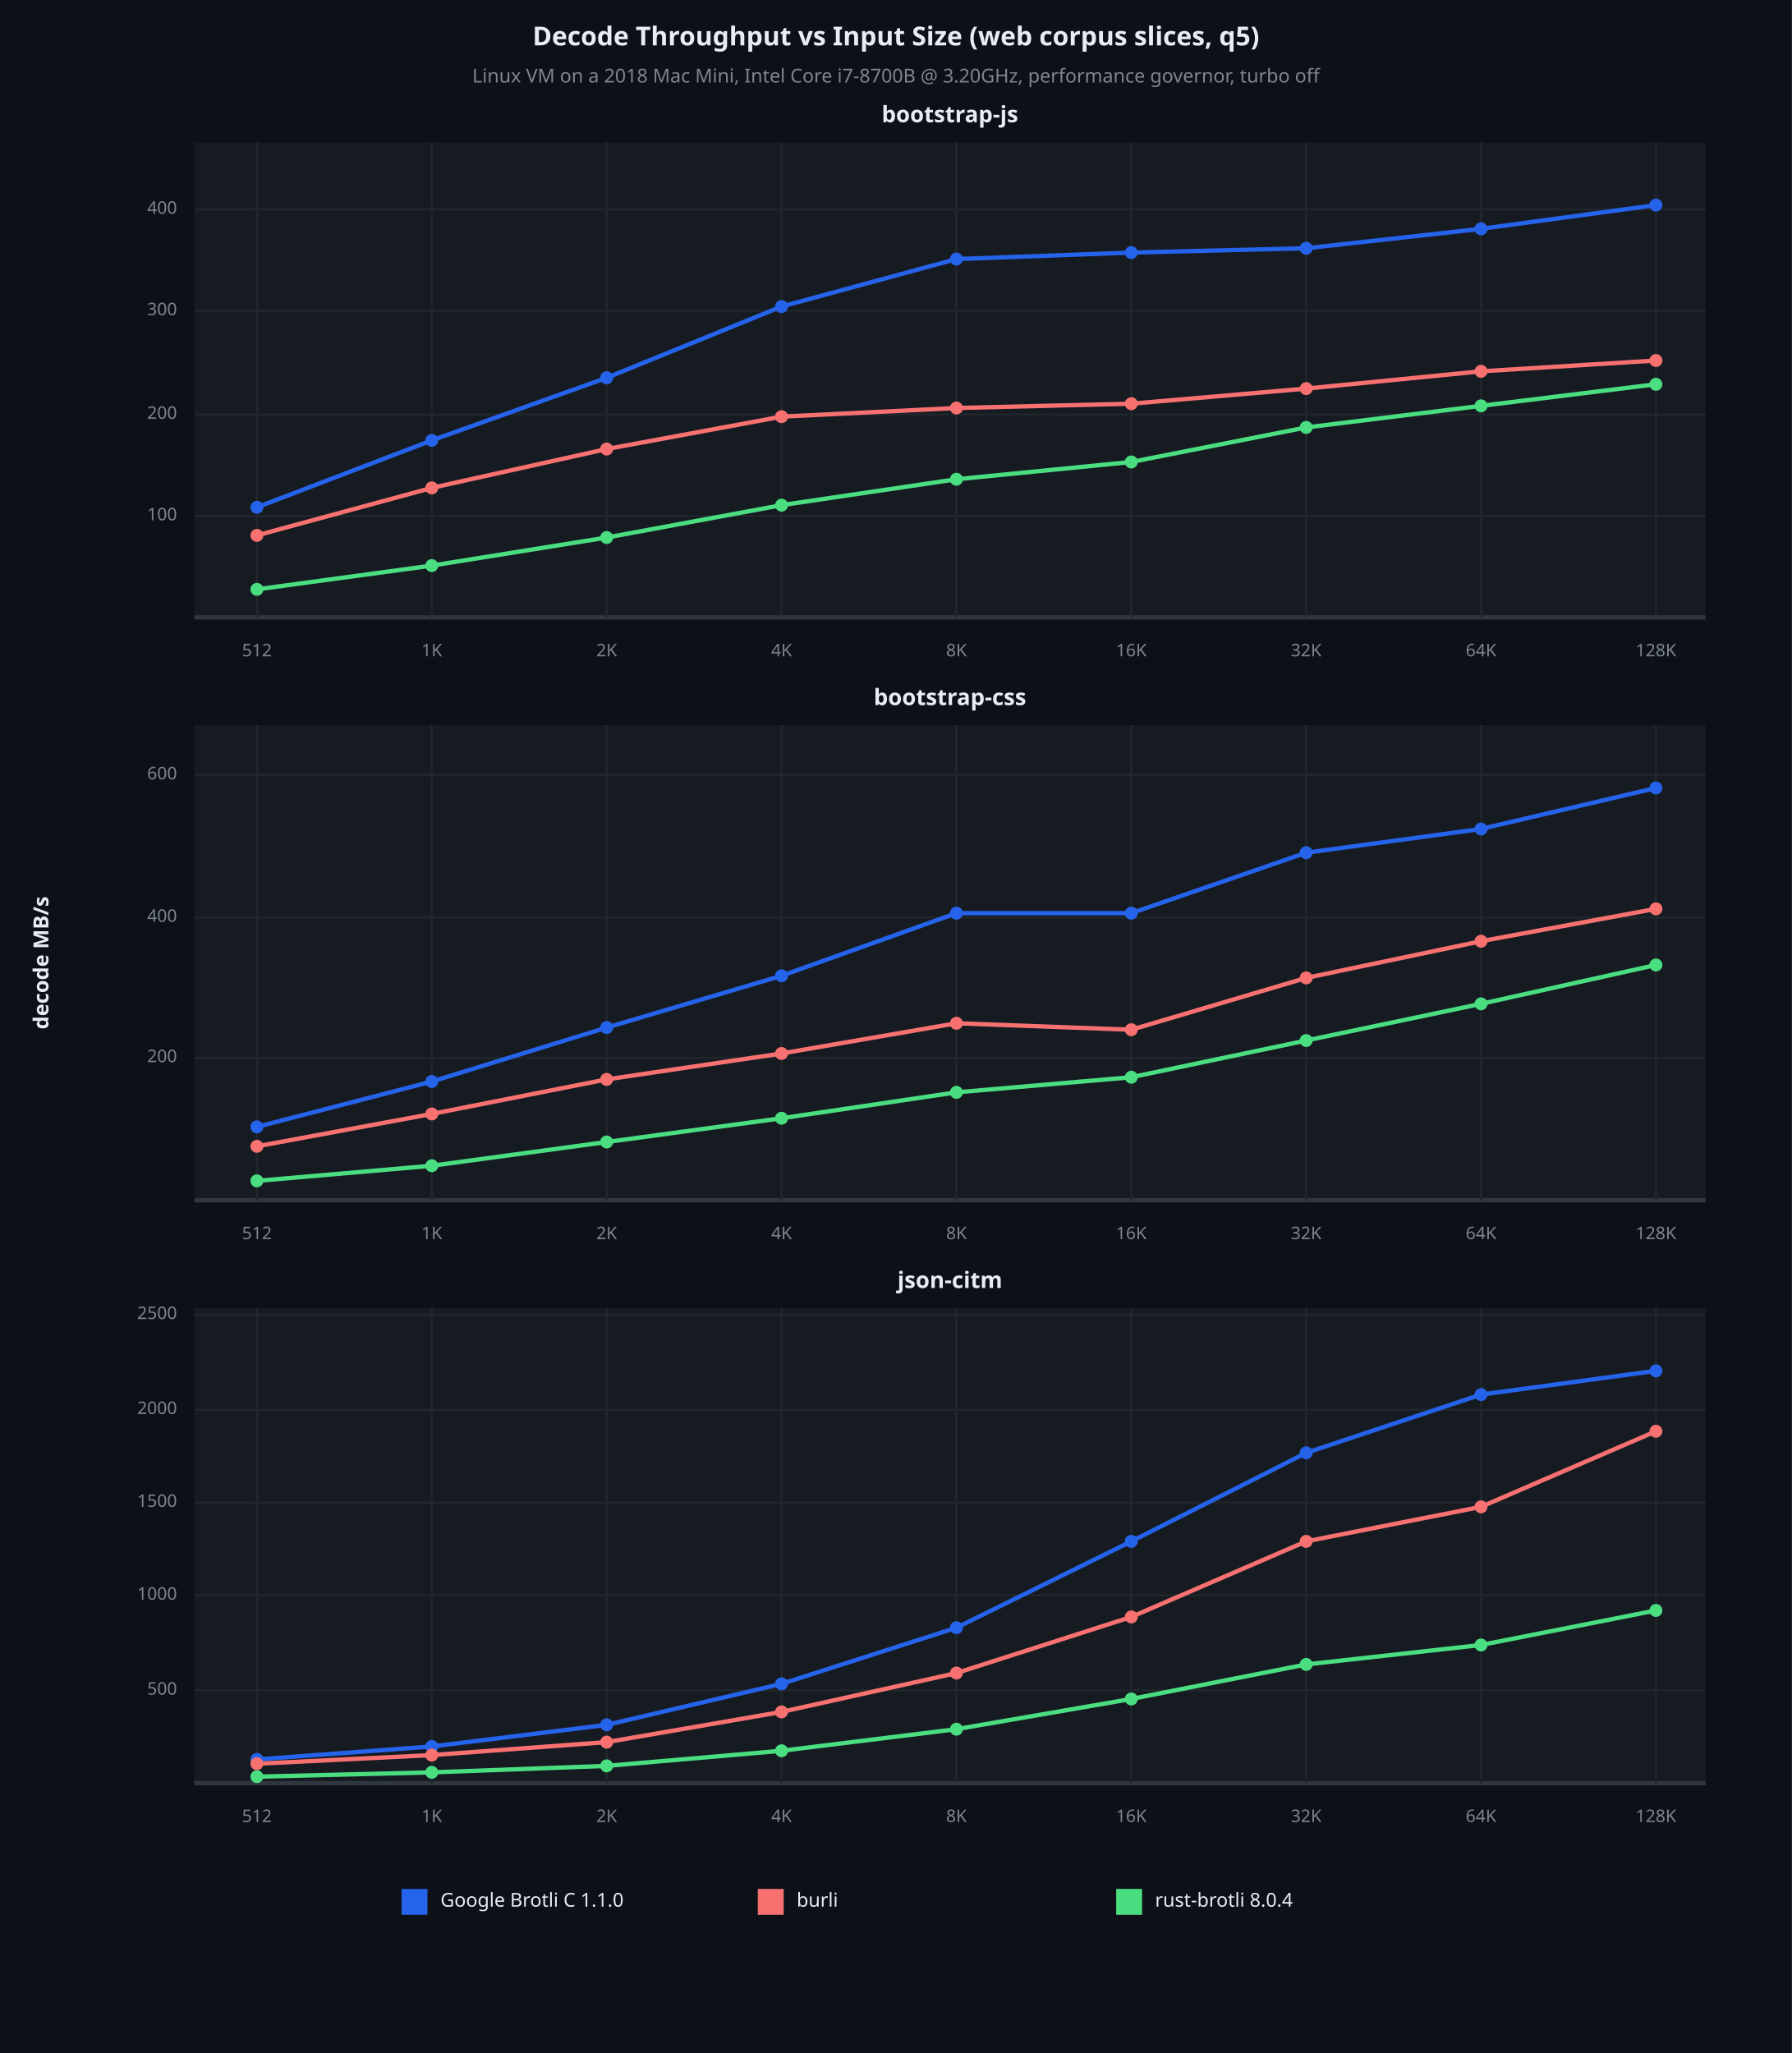
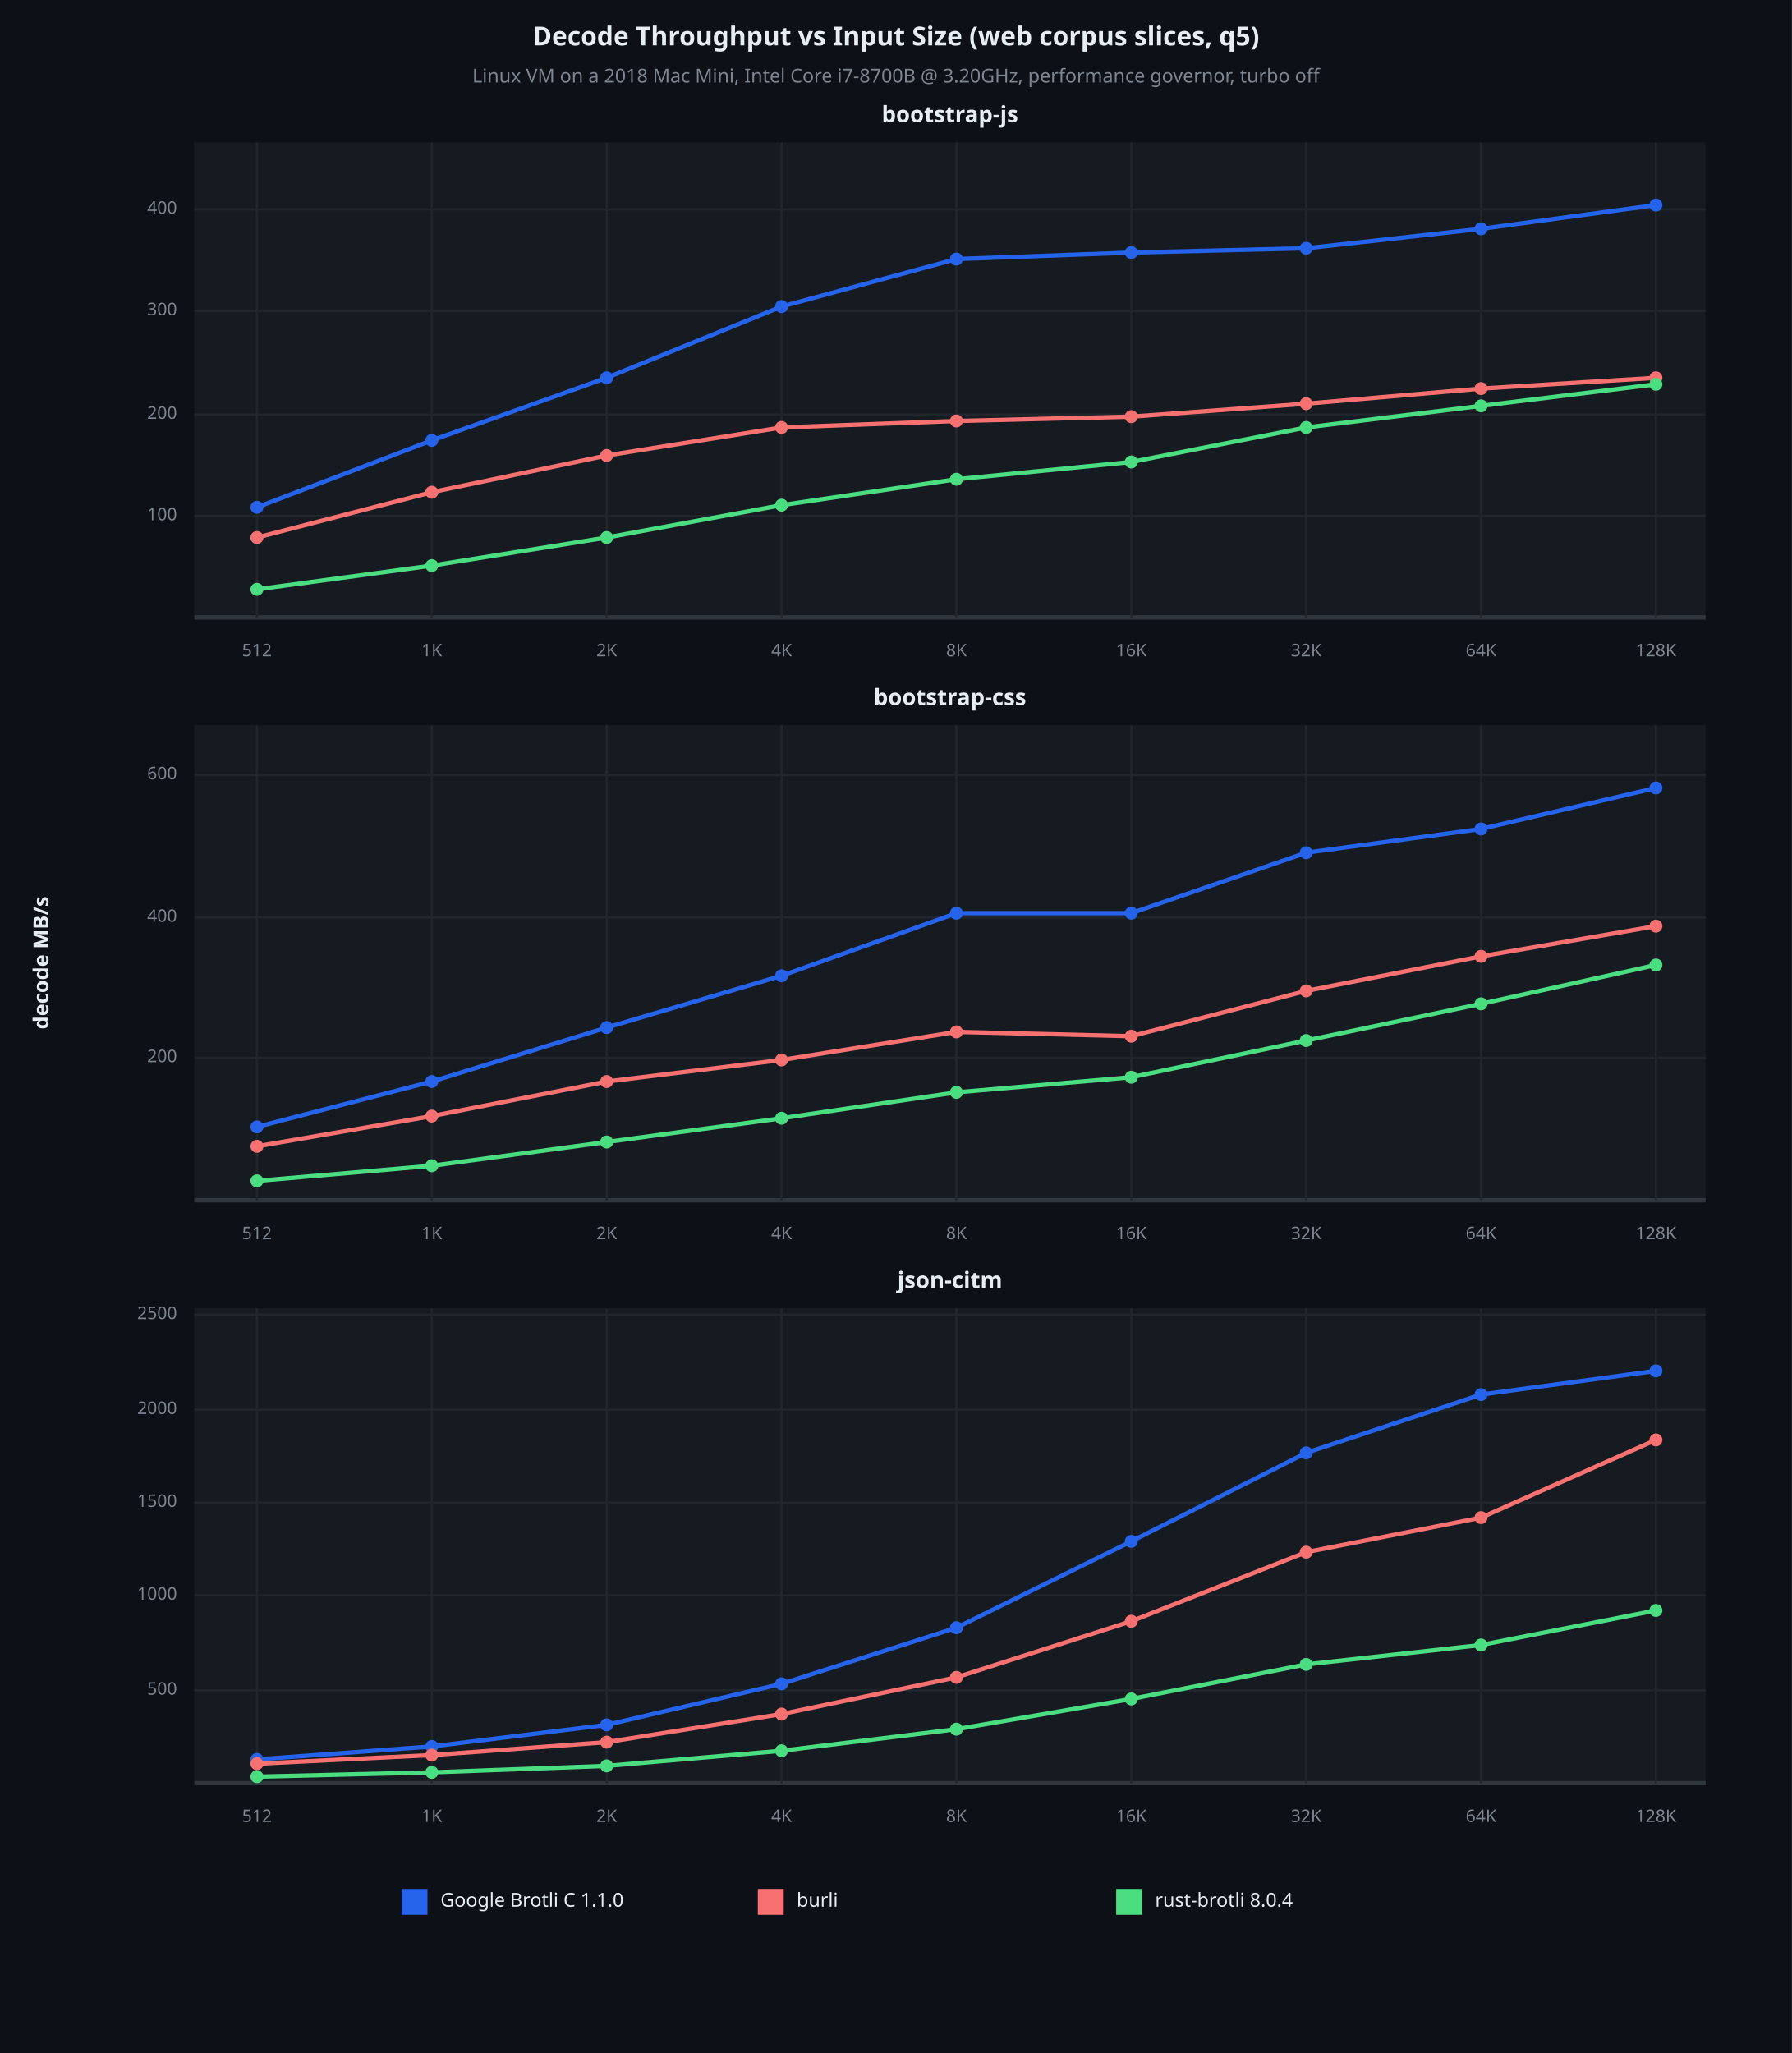
<svg xmlns="http://www.w3.org/2000/svg" viewBox="0 0 830 951" font-family="system-ui, -apple-system, sans-serif">
  <rect x="0" y="0" width="830" height="951" opacity="1" fill="#0D1117" stroke="none" />
  <text x="415" y="18" dy="0.5ex" text-anchor="middle" font-family="sans-serif" font-size="12.097" opacity="1" fill="#E6EDF3" font-weight="bold">
Decode Throughput vs Input Size (web corpus slices, q5)
</text>
  <text x="415" y="36" dy="0.5ex" text-anchor="middle" font-family="sans-serif" font-size="8.871" opacity="1" fill="#7D8590">
Linux VM on a 2018 Mac Mini, Intel Core i7-8700B @ 3.20GHz, performance governor, turbo off
</text>
  <rect x="90" y="66" width="700" height="220" opacity="1" fill="#161B22" stroke="none" />
  <text x="440" y="54" dy="0.5ex" text-anchor="middle" font-family="sans-serif" font-size="10.484" opacity="1" fill="#E6EDF3" font-weight="bold">
bootstrap-js
</text>
  <polyline fill="none" opacity="1" stroke="#30363D" stroke-width="2" points="90,286 790,286 " />
  <polyline fill="none" opacity="1" stroke="#21262D" stroke-width="1" points="119,66 119,286 " />
  <text x="119" y="302" dy="0.5ex" text-anchor="middle" font-family="sans-serif" font-size="8.065" opacity="1" fill="#7D8590">
512
</text>
  <polyline fill="none" opacity="1" stroke="#21262D" stroke-width="1" points="200,66 200,286 " />
  <text x="200" y="302" dy="0.5ex" text-anchor="middle" font-family="sans-serif" font-size="8.065" opacity="1" fill="#7D8590">
1K
</text>
  <polyline fill="none" opacity="1" stroke="#21262D" stroke-width="1" points="281,66 281,286 " />
  <text x="281" y="302" dy="0.5ex" text-anchor="middle" font-family="sans-serif" font-size="8.065" opacity="1" fill="#7D8590">
2K
</text>
  <polyline fill="none" opacity="1" stroke="#21262D" stroke-width="1" points="362,66 362,286 " />
  <text x="362" y="302" dy="0.5ex" text-anchor="middle" font-family="sans-serif" font-size="8.065" opacity="1" fill="#7D8590">
4K
</text>
  <polyline fill="none" opacity="1" stroke="#21262D" stroke-width="1" points="443,66 443,286 " />
  <text x="443" y="302" dy="0.5ex" text-anchor="middle" font-family="sans-serif" font-size="8.065" opacity="1" fill="#7D8590">
8K
</text>
  <polyline fill="none" opacity="1" stroke="#21262D" stroke-width="1" points="524,66 524,286 " />
  <text x="524" y="302" dy="0.5ex" text-anchor="middle" font-family="sans-serif" font-size="8.065" opacity="1" fill="#7D8590">
16K
</text>
  <polyline fill="none" opacity="1" stroke="#21262D" stroke-width="1" points="605,66 605,286 " />
  <text x="605" y="302" dy="0.5ex" text-anchor="middle" font-family="sans-serif" font-size="8.065" opacity="1" fill="#7D8590">
32K
</text>
  <polyline fill="none" opacity="1" stroke="#21262D" stroke-width="1" points="686,66 686,286 " />
  <text x="686" y="302" dy="0.5ex" text-anchor="middle" font-family="sans-serif" font-size="8.065" opacity="1" fill="#7D8590">
64K
</text>
  <polyline fill="none" opacity="1" stroke="#21262D" stroke-width="1" points="767,66 767,286 " />
  <text x="767" y="302" dy="0.5ex" text-anchor="middle" font-family="sans-serif" font-size="8.065" opacity="1" fill="#7D8590">
128K
</text>
  <polyline fill="none" opacity="1" stroke="#21262D" stroke-width="1" points="90,239 790,239 " />
  <text x="82" y="239" dy="0.5ex" text-anchor="end" font-family="sans-serif" font-size="8.065" opacity="1" fill="#7D8590">
100
</text>
  <polyline fill="none" opacity="1" stroke="#21262D" stroke-width="1" points="90,192 790,192 " />
  <text x="82" y="192" dy="0.5ex" text-anchor="end" font-family="sans-serif" font-size="8.065" opacity="1" fill="#7D8590">
200
</text>
  <polyline fill="none" opacity="1" stroke="#21262D" stroke-width="1" points="90,144 790,144 " />
  <text x="82" y="144" dy="0.5ex" text-anchor="end" font-family="sans-serif" font-size="8.065" opacity="1" fill="#7D8590">
300
</text>
  <polyline fill="none" opacity="1" stroke="#21262D" stroke-width="1" points="90,97 790,97 " />
  <text x="82" y="97" dy="0.5ex" text-anchor="end" font-family="sans-serif" font-size="8.065" opacity="1" fill="#7D8590">
400
</text>
  <polyline fill="none" opacity="1" stroke="#2563EB" stroke-width="2" points="119,235 200,204 281,175 362,142 443,120 524,117 605,115 686,106 767,95 " />
  <circle cx="119" cy="235" r="3" opacity="1" fill="#2563EB" stroke="none" stroke-width="1" />
  <circle cx="200" cy="204" r="3" opacity="1" fill="#2563EB" stroke="none" stroke-width="1" />
  <circle cx="281" cy="175" r="3" opacity="1" fill="#2563EB" stroke="none" stroke-width="1" />
  <circle cx="362" cy="142" r="3" opacity="1" fill="#2563EB" stroke="none" stroke-width="1" />
  <circle cx="443" cy="120" r="3" opacity="1" fill="#2563EB" stroke="none" stroke-width="1" />
  <circle cx="524" cy="117" r="3" opacity="1" fill="#2563EB" stroke="none" stroke-width="1" />
  <circle cx="605" cy="115" r="3" opacity="1" fill="#2563EB" stroke="none" stroke-width="1" />
  <circle cx="686" cy="106" r="3" opacity="1" fill="#2563EB" stroke="none" stroke-width="1" />
  <circle cx="767" cy="95" r="3" opacity="1" fill="#2563EB" stroke="none" stroke-width="1" />
-   <polyline fill="none" opacity="1" stroke="#F87171" stroke-width="2" points="119,248 200,226 281,208 362,193 443,189 524,187 605,180 686,172 767,167 " />
-   <circle cx="119" cy="248" r="3" opacity="1" fill="#F87171" stroke="none" stroke-width="1" />
-   <circle cx="200" cy="226" r="3" opacity="1" fill="#F87171" stroke="none" stroke-width="1" />
-   <circle cx="281" cy="208" r="3" opacity="1" fill="#F87171" stroke="none" stroke-width="1" />
-   <circle cx="362" cy="193" r="3" opacity="1" fill="#F87171" stroke="none" stroke-width="1" />
-   <circle cx="443" cy="189" r="3" opacity="1" fill="#F87171" stroke="none" stroke-width="1" />
-   <circle cx="524" cy="187" r="3" opacity="1" fill="#F87171" stroke="none" stroke-width="1" />
-   <circle cx="605" cy="180" r="3" opacity="1" fill="#F87171" stroke="none" stroke-width="1" />
-   <circle cx="686" cy="172" r="3" opacity="1" fill="#F87171" stroke="none" stroke-width="1" />
-   <circle cx="767" cy="167" r="3" opacity="1" fill="#F87171" stroke="none" stroke-width="1" />
+   <polyline fill="none" opacity="1" stroke="#F87171" stroke-width="2" points="119,249 200,228 281,211 362,198 443,195 524,193 605,187 686,180 767,175 " />
+   <circle cx="119" cy="249" r="3" opacity="1" fill="#F87171" stroke="none" stroke-width="1" />
+   <circle cx="200" cy="228" r="3" opacity="1" fill="#F87171" stroke="none" stroke-width="1" />
+   <circle cx="281" cy="211" r="3" opacity="1" fill="#F87171" stroke="none" stroke-width="1" />
+   <circle cx="362" cy="198" r="3" opacity="1" fill="#F87171" stroke="none" stroke-width="1" />
+   <circle cx="443" cy="195" r="3" opacity="1" fill="#F87171" stroke="none" stroke-width="1" />
+   <circle cx="524" cy="193" r="3" opacity="1" fill="#F87171" stroke="none" stroke-width="1" />
+   <circle cx="605" cy="187" r="3" opacity="1" fill="#F87171" stroke="none" stroke-width="1" />
+   <circle cx="686" cy="180" r="3" opacity="1" fill="#F87171" stroke="none" stroke-width="1" />
+   <circle cx="767" cy="175" r="3" opacity="1" fill="#F87171" stroke="none" stroke-width="1" />
  <polyline fill="none" opacity="1" stroke="#4ADE80" stroke-width="2" points="119,273 200,262 281,249 362,234 443,222 524,214 605,198 686,188 767,178 " />
  <circle cx="119" cy="273" r="3" opacity="1" fill="#4ADE80" stroke="none" stroke-width="1" />
  <circle cx="200" cy="262" r="3" opacity="1" fill="#4ADE80" stroke="none" stroke-width="1" />
  <circle cx="281" cy="249" r="3" opacity="1" fill="#4ADE80" stroke="none" stroke-width="1" />
  <circle cx="362" cy="234" r="3" opacity="1" fill="#4ADE80" stroke="none" stroke-width="1" />
  <circle cx="443" cy="222" r="3" opacity="1" fill="#4ADE80" stroke="none" stroke-width="1" />
  <circle cx="524" cy="214" r="3" opacity="1" fill="#4ADE80" stroke="none" stroke-width="1" />
  <circle cx="605" cy="198" r="3" opacity="1" fill="#4ADE80" stroke="none" stroke-width="1" />
  <circle cx="686" cy="188" r="3" opacity="1" fill="#4ADE80" stroke="none" stroke-width="1" />
  <circle cx="767" cy="178" r="3" opacity="1" fill="#4ADE80" stroke="none" stroke-width="1" />
  <rect x="90" y="336" width="700" height="220" opacity="1" fill="#161B22" stroke="none" />
  <text x="440" y="324" dy="0.5ex" text-anchor="middle" font-family="sans-serif" font-size="10.484" opacity="1" fill="#E6EDF3" font-weight="bold">
bootstrap-css
</text>
  <polyline fill="none" opacity="1" stroke="#30363D" stroke-width="2" points="90,556 790,556 " />
  <polyline fill="none" opacity="1" stroke="#21262D" stroke-width="1" points="119,336 119,556 " />
  <text x="119" y="572" dy="0.5ex" text-anchor="middle" font-family="sans-serif" font-size="8.065" opacity="1" fill="#7D8590">
512
</text>
  <polyline fill="none" opacity="1" stroke="#21262D" stroke-width="1" points="200,336 200,556 " />
  <text x="200" y="572" dy="0.5ex" text-anchor="middle" font-family="sans-serif" font-size="8.065" opacity="1" fill="#7D8590">
1K
</text>
  <polyline fill="none" opacity="1" stroke="#21262D" stroke-width="1" points="281,336 281,556 " />
  <text x="281" y="572" dy="0.5ex" text-anchor="middle" font-family="sans-serif" font-size="8.065" opacity="1" fill="#7D8590">
2K
</text>
  <polyline fill="none" opacity="1" stroke="#21262D" stroke-width="1" points="362,336 362,556 " />
  <text x="362" y="572" dy="0.5ex" text-anchor="middle" font-family="sans-serif" font-size="8.065" opacity="1" fill="#7D8590">
4K
</text>
  <polyline fill="none" opacity="1" stroke="#21262D" stroke-width="1" points="443,336 443,556 " />
  <text x="443" y="572" dy="0.5ex" text-anchor="middle" font-family="sans-serif" font-size="8.065" opacity="1" fill="#7D8590">
8K
</text>
  <polyline fill="none" opacity="1" stroke="#21262D" stroke-width="1" points="524,336 524,556 " />
  <text x="524" y="572" dy="0.5ex" text-anchor="middle" font-family="sans-serif" font-size="8.065" opacity="1" fill="#7D8590">
16K
</text>
  <polyline fill="none" opacity="1" stroke="#21262D" stroke-width="1" points="605,336 605,556 " />
  <text x="605" y="572" dy="0.5ex" text-anchor="middle" font-family="sans-serif" font-size="8.065" opacity="1" fill="#7D8590">
32K
</text>
  <polyline fill="none" opacity="1" stroke="#21262D" stroke-width="1" points="686,336 686,556 " />
  <text x="686" y="572" dy="0.5ex" text-anchor="middle" font-family="sans-serif" font-size="8.065" opacity="1" fill="#7D8590">
64K
</text>
  <polyline fill="none" opacity="1" stroke="#21262D" stroke-width="1" points="767,336 767,556 " />
  <text x="767" y="572" dy="0.5ex" text-anchor="middle" font-family="sans-serif" font-size="8.065" opacity="1" fill="#7D8590">
128K
</text>
  <polyline fill="none" opacity="1" stroke="#21262D" stroke-width="1" points="90,490 790,490 " />
  <text x="82" y="490" dy="0.5ex" text-anchor="end" font-family="sans-serif" font-size="8.065" opacity="1" fill="#7D8590">
200
</text>
  <polyline fill="none" opacity="1" stroke="#21262D" stroke-width="1" points="90,425 790,425 " />
  <text x="82" y="425" dy="0.5ex" text-anchor="end" font-family="sans-serif" font-size="8.065" opacity="1" fill="#7D8590">
400
</text>
  <polyline fill="none" opacity="1" stroke="#21262D" stroke-width="1" points="90,359 790,359 " />
  <text x="82" y="359" dy="0.5ex" text-anchor="end" font-family="sans-serif" font-size="8.065" opacity="1" fill="#7D8590">
600
</text>
  <polyline fill="none" opacity="1" stroke="#2563EB" stroke-width="2" points="119,522 200,501 281,476 362,452 443,423 524,423 605,395 686,384 767,365 " />
  <circle cx="119" cy="522" r="3" opacity="1" fill="#2563EB" stroke="none" stroke-width="1" />
  <circle cx="200" cy="501" r="3" opacity="1" fill="#2563EB" stroke="none" stroke-width="1" />
  <circle cx="281" cy="476" r="3" opacity="1" fill="#2563EB" stroke="none" stroke-width="1" />
  <circle cx="362" cy="452" r="3" opacity="1" fill="#2563EB" stroke="none" stroke-width="1" />
  <circle cx="443" cy="423" r="3" opacity="1" fill="#2563EB" stroke="none" stroke-width="1" />
  <circle cx="524" cy="423" r="3" opacity="1" fill="#2563EB" stroke="none" stroke-width="1" />
  <circle cx="605" cy="395" r="3" opacity="1" fill="#2563EB" stroke="none" stroke-width="1" />
  <circle cx="686" cy="384" r="3" opacity="1" fill="#2563EB" stroke="none" stroke-width="1" />
  <circle cx="767" cy="365" r="3" opacity="1" fill="#2563EB" stroke="none" stroke-width="1" />
-   <polyline fill="none" opacity="1" stroke="#F87171" stroke-width="2" points="119,531 200,516 281,500 362,488 443,474 524,477 605,453 686,436 767,421 " />
+   <polyline fill="none" opacity="1" stroke="#F87171" stroke-width="2" points="119,531 200,517 281,501 362,491 443,478 524,480 605,459 686,443 767,429 " />
  <circle cx="119" cy="531" r="3" opacity="1" fill="#F87171" stroke="none" stroke-width="1" />
-   <circle cx="200" cy="516" r="3" opacity="1" fill="#F87171" stroke="none" stroke-width="1" />
-   <circle cx="281" cy="500" r="3" opacity="1" fill="#F87171" stroke="none" stroke-width="1" />
-   <circle cx="362" cy="488" r="3" opacity="1" fill="#F87171" stroke="none" stroke-width="1" />
-   <circle cx="443" cy="474" r="3" opacity="1" fill="#F87171" stroke="none" stroke-width="1" />
-   <circle cx="524" cy="477" r="3" opacity="1" fill="#F87171" stroke="none" stroke-width="1" />
-   <circle cx="605" cy="453" r="3" opacity="1" fill="#F87171" stroke="none" stroke-width="1" />
-   <circle cx="686" cy="436" r="3" opacity="1" fill="#F87171" stroke="none" stroke-width="1" />
-   <circle cx="767" cy="421" r="3" opacity="1" fill="#F87171" stroke="none" stroke-width="1" />
+   <circle cx="200" cy="517" r="3" opacity="1" fill="#F87171" stroke="none" stroke-width="1" />
+   <circle cx="281" cy="501" r="3" opacity="1" fill="#F87171" stroke="none" stroke-width="1" />
+   <circle cx="362" cy="491" r="3" opacity="1" fill="#F87171" stroke="none" stroke-width="1" />
+   <circle cx="443" cy="478" r="3" opacity="1" fill="#F87171" stroke="none" stroke-width="1" />
+   <circle cx="524" cy="480" r="3" opacity="1" fill="#F87171" stroke="none" stroke-width="1" />
+   <circle cx="605" cy="459" r="3" opacity="1" fill="#F87171" stroke="none" stroke-width="1" />
+   <circle cx="686" cy="443" r="3" opacity="1" fill="#F87171" stroke="none" stroke-width="1" />
+   <circle cx="767" cy="429" r="3" opacity="1" fill="#F87171" stroke="none" stroke-width="1" />
  <polyline fill="none" opacity="1" stroke="#4ADE80" stroke-width="2" points="119,547 200,540 281,529 362,518 443,506 524,499 605,482 686,465 767,447 " />
  <circle cx="119" cy="547" r="3" opacity="1" fill="#4ADE80" stroke="none" stroke-width="1" />
  <circle cx="200" cy="540" r="3" opacity="1" fill="#4ADE80" stroke="none" stroke-width="1" />
  <circle cx="281" cy="529" r="3" opacity="1" fill="#4ADE80" stroke="none" stroke-width="1" />
  <circle cx="362" cy="518" r="3" opacity="1" fill="#4ADE80" stroke="none" stroke-width="1" />
  <circle cx="443" cy="506" r="3" opacity="1" fill="#4ADE80" stroke="none" stroke-width="1" />
  <circle cx="524" cy="499" r="3" opacity="1" fill="#4ADE80" stroke="none" stroke-width="1" />
  <circle cx="605" cy="482" r="3" opacity="1" fill="#4ADE80" stroke="none" stroke-width="1" />
  <circle cx="686" cy="465" r="3" opacity="1" fill="#4ADE80" stroke="none" stroke-width="1" />
  <circle cx="767" cy="447" r="3" opacity="1" fill="#4ADE80" stroke="none" stroke-width="1" />
  <rect x="90" y="606" width="700" height="220" opacity="1" fill="#161B22" stroke="none" />
  <text x="440" y="594" dy="0.5ex" text-anchor="middle" font-family="sans-serif" font-size="10.484" opacity="1" fill="#E6EDF3" font-weight="bold">
json-citm
</text>
  <polyline fill="none" opacity="1" stroke="#30363D" stroke-width="2" points="90,826 790,826 " />
  <polyline fill="none" opacity="1" stroke="#21262D" stroke-width="1" points="119,606 119,826 " />
  <text x="119" y="842" dy="0.5ex" text-anchor="middle" font-family="sans-serif" font-size="8.065" opacity="1" fill="#7D8590">
512
</text>
  <polyline fill="none" opacity="1" stroke="#21262D" stroke-width="1" points="200,606 200,826 " />
  <text x="200" y="842" dy="0.5ex" text-anchor="middle" font-family="sans-serif" font-size="8.065" opacity="1" fill="#7D8590">
1K
</text>
  <polyline fill="none" opacity="1" stroke="#21262D" stroke-width="1" points="281,606 281,826 " />
  <text x="281" y="842" dy="0.5ex" text-anchor="middle" font-family="sans-serif" font-size="8.065" opacity="1" fill="#7D8590">
2K
</text>
  <polyline fill="none" opacity="1" stroke="#21262D" stroke-width="1" points="362,606 362,826 " />
  <text x="362" y="842" dy="0.5ex" text-anchor="middle" font-family="sans-serif" font-size="8.065" opacity="1" fill="#7D8590">
4K
</text>
  <polyline fill="none" opacity="1" stroke="#21262D" stroke-width="1" points="443,606 443,826 " />
  <text x="443" y="842" dy="0.5ex" text-anchor="middle" font-family="sans-serif" font-size="8.065" opacity="1" fill="#7D8590">
8K
</text>
  <polyline fill="none" opacity="1" stroke="#21262D" stroke-width="1" points="524,606 524,826 " />
  <text x="524" y="842" dy="0.5ex" text-anchor="middle" font-family="sans-serif" font-size="8.065" opacity="1" fill="#7D8590">
16K
</text>
  <polyline fill="none" opacity="1" stroke="#21262D" stroke-width="1" points="605,606 605,826 " />
  <text x="605" y="842" dy="0.5ex" text-anchor="middle" font-family="sans-serif" font-size="8.065" opacity="1" fill="#7D8590">
32K
</text>
  <polyline fill="none" opacity="1" stroke="#21262D" stroke-width="1" points="686,606 686,826 " />
  <text x="686" y="842" dy="0.5ex" text-anchor="middle" font-family="sans-serif" font-size="8.065" opacity="1" fill="#7D8590">
64K
</text>
  <polyline fill="none" opacity="1" stroke="#21262D" stroke-width="1" points="767,606 767,826 " />
  <text x="767" y="842" dy="0.5ex" text-anchor="middle" font-family="sans-serif" font-size="8.065" opacity="1" fill="#7D8590">
128K
</text>
  <polyline fill="none" opacity="1" stroke="#21262D" stroke-width="1" points="90,783 790,783 " />
  <text x="82" y="783" dy="0.5ex" text-anchor="end" font-family="sans-serif" font-size="8.065" opacity="1" fill="#7D8590">
500
</text>
  <polyline fill="none" opacity="1" stroke="#21262D" stroke-width="1" points="90,739 790,739 " />
  <text x="82" y="739" dy="0.5ex" text-anchor="end" font-family="sans-serif" font-size="8.065" opacity="1" fill="#7D8590">
1000
</text>
  <polyline fill="none" opacity="1" stroke="#21262D" stroke-width="1" points="90,696 790,696 " />
  <text x="82" y="696" dy="0.5ex" text-anchor="end" font-family="sans-serif" font-size="8.065" opacity="1" fill="#7D8590">
1500
</text>
  <polyline fill="none" opacity="1" stroke="#21262D" stroke-width="1" points="90,653 790,653 " />
  <text x="82" y="653" dy="0.5ex" text-anchor="end" font-family="sans-serif" font-size="8.065" opacity="1" fill="#7D8590">
2000
</text>
  <polyline fill="none" opacity="1" stroke="#21262D" stroke-width="1" points="90,609 790,609 " />
  <text x="82" y="609" dy="0.5ex" text-anchor="end" font-family="sans-serif" font-size="8.065" opacity="1" fill="#7D8590">
2500
</text>
  <polyline fill="none" opacity="1" stroke="#2563EB" stroke-width="2" points="119,815 200,809 281,799 362,780 443,754 524,714 605,673 686,646 767,635 " />
  <circle cx="119" cy="815" r="3" opacity="1" fill="#2563EB" stroke="none" stroke-width="1" />
  <circle cx="200" cy="809" r="3" opacity="1" fill="#2563EB" stroke="none" stroke-width="1" />
  <circle cx="281" cy="799" r="3" opacity="1" fill="#2563EB" stroke="none" stroke-width="1" />
  <circle cx="362" cy="780" r="3" opacity="1" fill="#2563EB" stroke="none" stroke-width="1" />
  <circle cx="443" cy="754" r="3" opacity="1" fill="#2563EB" stroke="none" stroke-width="1" />
  <circle cx="524" cy="714" r="3" opacity="1" fill="#2563EB" stroke="none" stroke-width="1" />
  <circle cx="605" cy="673" r="3" opacity="1" fill="#2563EB" stroke="none" stroke-width="1" />
  <circle cx="686" cy="646" r="3" opacity="1" fill="#2563EB" stroke="none" stroke-width="1" />
  <circle cx="767" cy="635" r="3" opacity="1" fill="#2563EB" stroke="none" stroke-width="1" />
-   <polyline fill="none" opacity="1" stroke="#F87171" stroke-width="2" points="119,817 200,813 281,807 362,793 443,775 524,749 605,714 686,698 767,663 " />
+   <polyline fill="none" opacity="1" stroke="#F87171" stroke-width="2" points="119,817 200,813 281,807 362,794 443,777 524,751 605,719 686,703 767,667 " />
  <circle cx="119" cy="817" r="3" opacity="1" fill="#F87171" stroke="none" stroke-width="1" />
  <circle cx="200" cy="813" r="3" opacity="1" fill="#F87171" stroke="none" stroke-width="1" />
  <circle cx="281" cy="807" r="3" opacity="1" fill="#F87171" stroke="none" stroke-width="1" />
-   <circle cx="362" cy="793" r="3" opacity="1" fill="#F87171" stroke="none" stroke-width="1" />
-   <circle cx="443" cy="775" r="3" opacity="1" fill="#F87171" stroke="none" stroke-width="1" />
-   <circle cx="524" cy="749" r="3" opacity="1" fill="#F87171" stroke="none" stroke-width="1" />
-   <circle cx="605" cy="714" r="3" opacity="1" fill="#F87171" stroke="none" stroke-width="1" />
-   <circle cx="686" cy="698" r="3" opacity="1" fill="#F87171" stroke="none" stroke-width="1" />
-   <circle cx="767" cy="663" r="3" opacity="1" fill="#F87171" stroke="none" stroke-width="1" />
+   <circle cx="362" cy="794" r="3" opacity="1" fill="#F87171" stroke="none" stroke-width="1" />
+   <circle cx="443" cy="777" r="3" opacity="1" fill="#F87171" stroke="none" stroke-width="1" />
+   <circle cx="524" cy="751" r="3" opacity="1" fill="#F87171" stroke="none" stroke-width="1" />
+   <circle cx="605" cy="719" r="3" opacity="1" fill="#F87171" stroke="none" stroke-width="1" />
+   <circle cx="686" cy="703" r="3" opacity="1" fill="#F87171" stroke="none" stroke-width="1" />
+   <circle cx="767" cy="667" r="3" opacity="1" fill="#F87171" stroke="none" stroke-width="1" />
  <polyline fill="none" opacity="1" stroke="#4ADE80" stroke-width="2" points="119,823 200,821 281,818 362,811 443,801 524,787 605,771 686,762 767,746 " />
  <circle cx="119" cy="823" r="3" opacity="1" fill="#4ADE80" stroke="none" stroke-width="1" />
  <circle cx="200" cy="821" r="3" opacity="1" fill="#4ADE80" stroke="none" stroke-width="1" />
  <circle cx="281" cy="818" r="3" opacity="1" fill="#4ADE80" stroke="none" stroke-width="1" />
  <circle cx="362" cy="811" r="3" opacity="1" fill="#4ADE80" stroke="none" stroke-width="1" />
  <circle cx="443" cy="801" r="3" opacity="1" fill="#4ADE80" stroke="none" stroke-width="1" />
  <circle cx="524" cy="787" r="3" opacity="1" fill="#4ADE80" stroke="none" stroke-width="1" />
  <circle cx="605" cy="771" r="3" opacity="1" fill="#4ADE80" stroke="none" stroke-width="1" />
  <circle cx="686" cy="762" r="3" opacity="1" fill="#4ADE80" stroke="none" stroke-width="1" />
  <circle cx="767" cy="746" r="3" opacity="1" fill="#4ADE80" stroke="none" stroke-width="1" />
  <text x="20" y="446" dy="0.5ex" text-anchor="middle" font-family="sans-serif" font-size="9.677" opacity="1" fill="#E6EDF3" font-weight="bold" transform="rotate(270, 20, 446)">
decode MB/s
</text>
  <rect x="186" y="875" width="12" height="12" opacity="1" fill="#2563EB" stroke="none" />
  <text x="204" y="881" dy="0.5ex" text-anchor="start" font-family="sans-serif" font-size="8.871" opacity="1" fill="#E6EDF3">
Google Brotli C 1.1.0
</text>
  <rect x="351" y="875" width="12" height="12" opacity="1" fill="#F87171" stroke="none" />
  <text x="369" y="881" dy="0.5ex" text-anchor="start" font-family="sans-serif" font-size="8.871" opacity="1" fill="#E6EDF3">
burli
</text>
  <rect x="517" y="875" width="12" height="12" opacity="1" fill="#4ADE80" stroke="none" />
  <text x="535" y="881" dy="0.5ex" text-anchor="start" font-family="sans-serif" font-size="8.871" opacity="1" fill="#E6EDF3">
rust-brotli 8.0.4
</text>
</svg>
